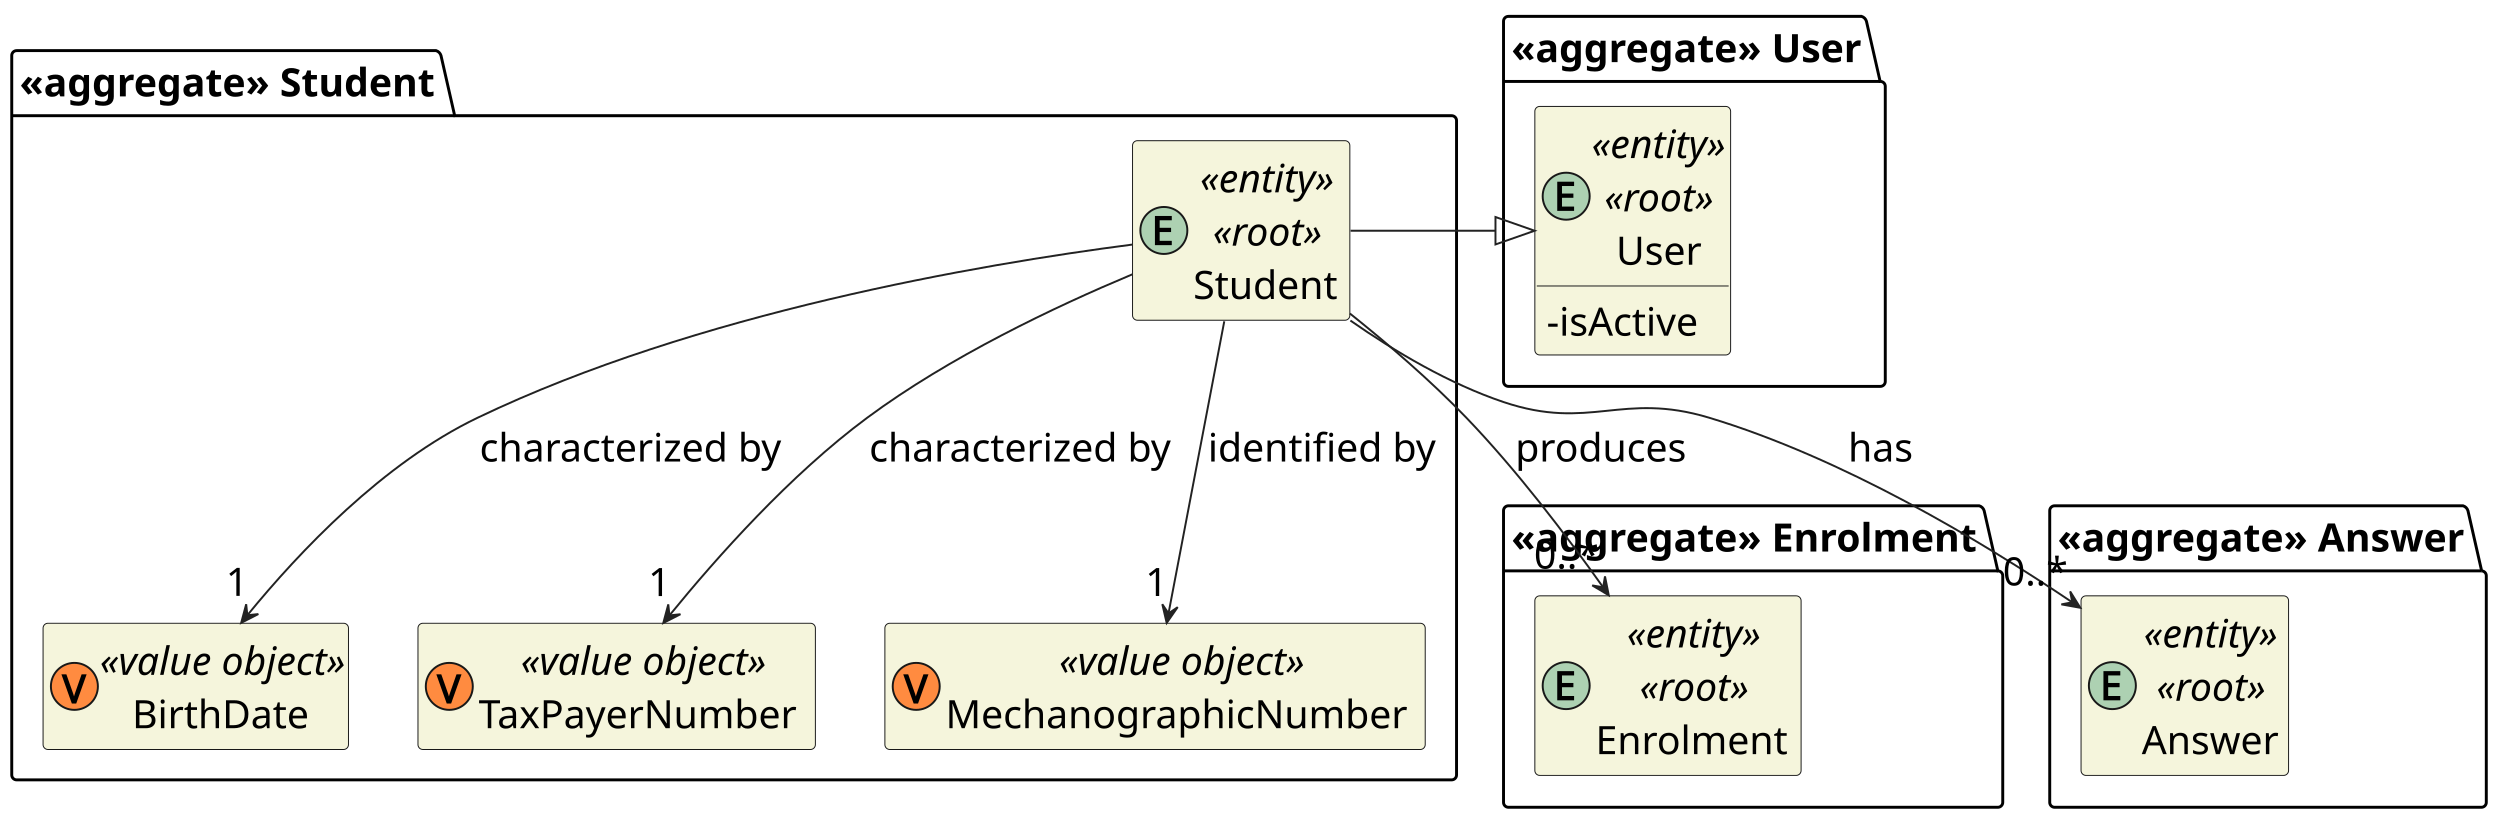
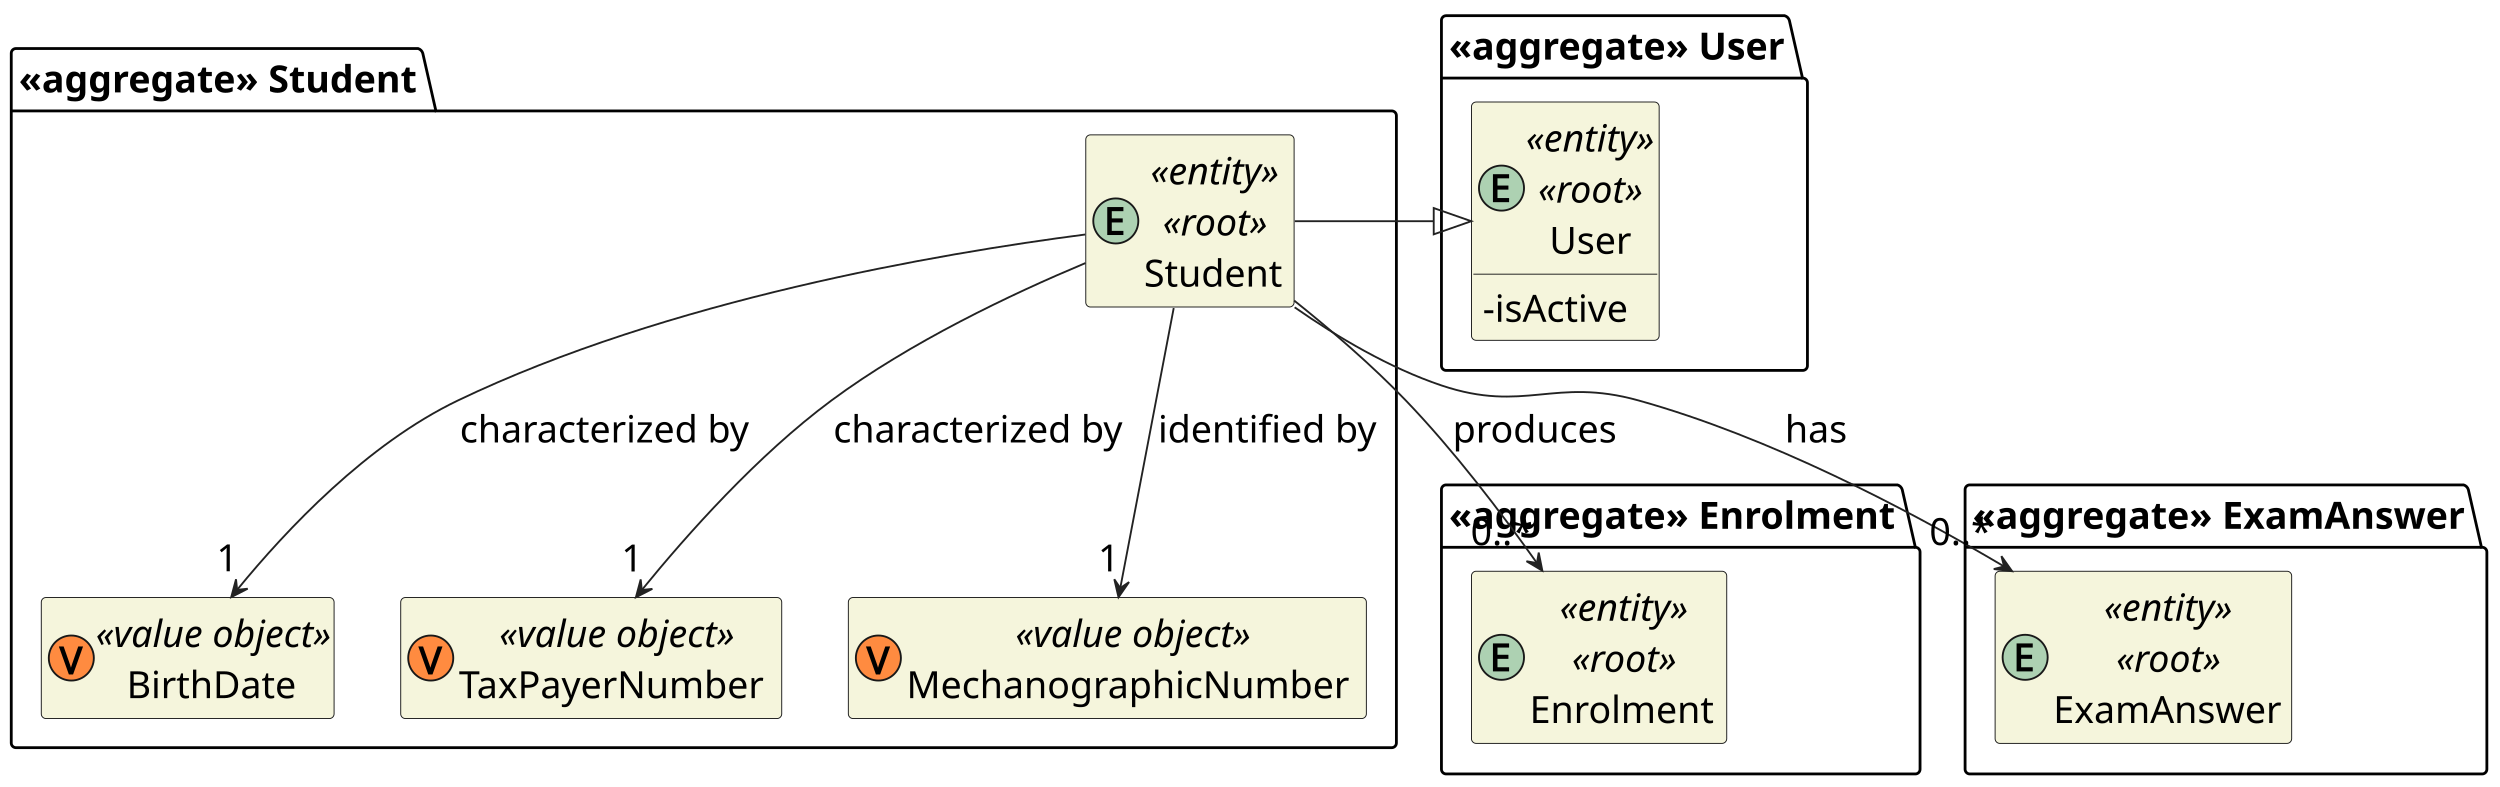
- <svg xmlns="http://www.w3.org/2000/svg" contentStyleType="text/css" height="419px" preserveAspectRatio="none" style="width:1277px;height:419px;background:#FFFFFF;" version="1.1" viewBox="0 0 1277 419" width="1277px" zoomAndPan="magnify">
+ <svg xmlns="http://www.w3.org/2000/svg" contentStyleType="text/css" height="419px" preserveAspectRatio="none" style="width:1332px;height:419px;background:#FFFFFF;" version="1.1" viewBox="0 0 1332 419" width="1332px" zoomAndPan="magnify">
  <defs />
  <g>
    <g id="cluster_&lt;&lt;aggregate&gt;&gt; User">
      <path d="M770.5,8.36 L950.875,8.36 A3.75,3.75 0 0 1 953.375,10.86 L960.375,41.6 L960.5,41.6 A2.5,2.5 0 0 1 963,44.1 L963,194.86 A2.5,2.5 0 0 1 960.5,197.36 L770.5,197.36 A2.5,2.5 0 0 1 768,194.86 L768,10.86 A2.5,2.5 0 0 1 770.5,8.36 " fill="none" style="stroke:#000000;stroke-width:1.5;" />
      <line style="stroke:#000000;stroke-width:1.5;" x1="768" x2="960.375" y1="41.6" y2="41.6" />
      <text fill="#000000" font-family="sans-serif" font-size="20" font-weight="bold" lengthAdjust="spacing" textLength="179.375" x="772" y="31.74">«aggregate» User</text>
    </g>
    <g id="cluster_&lt;&lt;aggregate&gt;&gt; Enrolment">
      <path d="M770.5,258.36 L1011,258.36 A3.75,3.75 0 0 1 1013.5,260.86 L1020.5,291.6 L1020.5,291.6 A2.5,2.5 0 0 1 1023,294.1 L1023,409.86 A2.5,2.5 0 0 1 1020.5,412.36 L770.5,412.36 A2.5,2.5 0 0 1 768,409.86 L768,260.86 A2.5,2.5 0 0 1 770.5,258.36 " fill="none" style="stroke:#000000;stroke-width:1.5;" />
      <line style="stroke:#000000;stroke-width:1.5;" x1="768" x2="1020.5" y1="291.6" y2="291.6" />
      <text fill="#000000" font-family="sans-serif" font-size="20" font-weight="bold" lengthAdjust="spacing" textLength="239.5" x="772" y="281.74">«aggregate» Enrolment</text>
    </g>
-     <g id="cluster_&lt;&lt;aggregate&gt;&gt; Answer">
-       <path d="M1049.5,258.36 L1258.125,258.36 A3.75,3.75 0 0 1 1260.625,260.86 L1267.625,291.6 L1267.5,291.6 A2.5,2.5 0 0 1 1270,294.1 L1270,409.86 A2.5,2.5 0 0 1 1267.5,412.36 L1049.5,412.36 A2.5,2.5 0 0 1 1047,409.86 L1047,260.86 A2.5,2.5 0 0 1 1049.5,258.36 " fill="none" style="stroke:#000000;stroke-width:1.5;" />
-       <line style="stroke:#000000;stroke-width:1.5;" x1="1047" x2="1267.625" y1="291.6" y2="291.6" />
-       <text fill="#000000" font-family="sans-serif" font-size="20" font-weight="bold" lengthAdjust="spacing" textLength="207.625" x="1051" y="281.74">«aggregate» Answer</text>
+     <g id="cluster_&lt;&lt;aggregate&gt;&gt; ExamAnswer">
+       <path d="M1049.5,258.36 L1312.625,258.36 A3.75,3.75 0 0 1 1315.125,260.86 L1322.125,291.6 L1322.5,291.6 A2.5,2.5 0 0 1 1325,294.1 L1325,409.86 A2.5,2.5 0 0 1 1322.5,412.36 L1049.5,412.36 A2.5,2.5 0 0 1 1047,409.86 L1047,260.86 A2.5,2.5 0 0 1 1049.5,258.36 " fill="none" style="stroke:#000000;stroke-width:1.5;" />
+       <line style="stroke:#000000;stroke-width:1.5;" x1="1047" x2="1322.125" y1="291.6" y2="291.6" />
+       <text fill="#000000" font-family="sans-serif" font-size="20" font-weight="bold" lengthAdjust="spacing" textLength="262.125" x="1051" y="281.74">«aggregate» ExamAnswer</text>
    </g>
    <g id="cluster_&lt;&lt;aggregate&gt;&gt; Student">
      <path d="M8.5,25.86 L222.75,25.86 A3.75,3.75 0 0 1 225.25,28.36 L232.25,59.1 L741.5,59.1 A2.5,2.5 0 0 1 744,61.6 L744,395.86 A2.5,2.5 0 0 1 741.5,398.36 L8.5,398.36 A2.5,2.5 0 0 1 6,395.86 L6,28.36 A2.5,2.5 0 0 1 8.5,25.86 " fill="none" style="stroke:#000000;stroke-width:1.5;" />
      <line style="stroke:#000000;stroke-width:1.5;" x1="6" x2="232.25" y1="59.1" y2="59.1" />
      <text fill="#000000" font-family="sans-serif" font-size="20" font-weight="bold" lengthAdjust="spacing" textLength="213.25" x="10" y="49.24">«aggregate» Student</text>
    </g>
    <g id="elem_User">
      <rect codeLine="13" fill="#F5F5DC" height="126.96" id="User" rx="2.5" ry="2.5" style="stroke:#181818;stroke-width:0.5;" width="100" x="784" y="54.36" />
      <ellipse cx="800" cy="100.22" fill="#ADD1B2" rx="12" ry="12" style="stroke:#181818;stroke-width:1.0;" />
      <path d="M804.047,107.72 L795.438,107.72 L795.438,92.814 L804.047,92.814 L804.047,95.017 L797.859,95.017 L797.859,98.861 L803.688,98.861 L803.688,101.032 L797.859,101.032 L797.859,105.517 L804.047,105.517 L804.047,107.72 Z " fill="#000000" />
      <text fill="#000000" font-family="sans-serif" font-size="20" font-style="italic" lengthAdjust="spacing" textLength="70" x="813" y="80.74">«entity»</text>
      <text fill="#000000" font-family="sans-serif" font-size="20" font-style="italic" lengthAdjust="spacing" textLength="57" x="819.5" y="107.98">«root»</text>
      <text fill="#000000" font-family="sans-serif" font-size="20" lengthAdjust="spacing" textLength="45" x="825.5" y="135.22">User</text>
      <line style="stroke:#181818;stroke-width:0.5;" x1="785" x2="883" y1="146.08" y2="146.08" />
      <text fill="#000000" font-family="sans-serif" font-size="20" lengthAdjust="spacing" textLength="80" x="790" y="171.46">-isActive</text>
    </g>
    <g id="elem_Enrolment">
      <rect codeLine="21" fill="#F5F5DC" height="91.72" id="Enrolment" rx="2.5" ry="2.5" style="stroke:#181818;stroke-width:0.5;" width="136" x="784" y="304.36" />
      <ellipse cx="800" cy="350.22" fill="#ADD1B2" rx="12" ry="12" style="stroke:#181818;stroke-width:1.0;" />
      <path d="M804.047,357.72 L795.438,357.72 L795.438,342.814 L804.047,342.814 L804.047,345.017 L797.859,345.017 L797.859,348.861 L803.688,348.861 L803.688,351.033 L797.859,351.033 L797.859,355.517 L804.047,355.517 L804.047,357.72 Z " fill="#000000" />
      <text fill="#000000" font-family="sans-serif" font-size="20" font-style="italic" lengthAdjust="spacing" textLength="70" x="831" y="330.74">«entity»</text>
      <text fill="#000000" font-family="sans-serif" font-size="20" font-style="italic" lengthAdjust="spacing" textLength="57" x="837.5" y="357.98">«root»</text>
      <text fill="#000000" font-family="sans-serif" font-size="20" lengthAdjust="spacing" textLength="102" x="815" y="385.22">Enrolment</text>
    </g>
-     <g id="elem_Answer">
-       <rect codeLine="28" fill="#F5F5DC" height="91.72" id="Answer" rx="2.5" ry="2.5" style="stroke:#181818;stroke-width:0.5;" width="106" x="1063" y="304.36" />
+     <g id="elem_ExamAnswer">
+       <rect codeLine="28" fill="#F5F5DC" height="91.72" id="ExamAnswer" rx="2.5" ry="2.5" style="stroke:#181818;stroke-width:0.5;" width="158" x="1063" y="304.36" />
      <ellipse cx="1079" cy="350.22" fill="#ADD1B2" rx="12" ry="12" style="stroke:#181818;stroke-width:1.0;" />
      <path d="M1083.047,357.72 L1074.438,357.72 L1074.438,342.814 L1083.047,342.814 L1083.047,345.017 L1076.859,345.017 L1076.859,348.861 L1082.688,348.861 L1082.688,351.033 L1076.859,351.033 L1076.859,355.517 L1083.047,355.517 L1083.047,357.72 Z " fill="#000000" />
-       <text fill="#000000" font-family="sans-serif" font-size="20" font-style="italic" lengthAdjust="spacing" textLength="70" x="1095" y="330.74">«entity»</text>
-       <text fill="#000000" font-family="sans-serif" font-size="20" font-style="italic" lengthAdjust="spacing" textLength="57" x="1101.5" y="357.98">«root»</text>
-       <text fill="#000000" font-family="sans-serif" font-size="20" lengthAdjust="spacing" textLength="72" x="1094" y="385.22">Answer</text>
+       <text fill="#000000" font-family="sans-serif" font-size="20" font-style="italic" lengthAdjust="spacing" textLength="70" x="1121" y="330.74">«entity»</text>
+       <text fill="#000000" font-family="sans-serif" font-size="20" font-style="italic" lengthAdjust="spacing" textLength="57" x="1127.5" y="357.98">«root»</text>
+       <text fill="#000000" font-family="sans-serif" font-size="20" lengthAdjust="spacing" textLength="124" x="1094" y="385.22">ExamAnswer</text>
    </g>
    <g id="elem_Student">
      <rect codeLine="39" fill="#F5F5DC" height="91.72" id="Student" rx="2.5" ry="2.5" style="stroke:#181818;stroke-width:0.5;" width="111" x="578.5" y="71.86" />
      <ellipse cx="594.5" cy="117.72" fill="#ADD1B2" rx="12" ry="12" style="stroke:#181818;stroke-width:1.0;" />
      <path d="M598.547,125.22 L589.938,125.22 L589.938,110.314 L598.547,110.314 L598.547,112.517 L592.359,112.517 L592.359,116.361 L598.188,116.361 L598.188,118.532 L592.359,118.532 L592.359,123.017 L598.547,123.017 L598.547,125.22 Z " fill="#000000" />
      <text fill="#000000" font-family="sans-serif" font-size="20" font-style="italic" lengthAdjust="spacing" textLength="70" x="613" y="98.24">«entity»</text>
      <text fill="#000000" font-family="sans-serif" font-size="20" font-style="italic" lengthAdjust="spacing" textLength="57" x="619.5" y="125.48">«root»</text>
      <text fill="#000000" font-family="sans-serif" font-size="20" lengthAdjust="spacing" textLength="77" x="609.5" y="152.72">Student</text>
    </g>
    <g id="elem_BirthDate">
      <rect codeLine="42" fill="#F5F5DC" height="64.48" id="BirthDate" rx="2.5" ry="2.5" style="stroke:#181818;stroke-width:0.5;" width="156" x="22" y="318.36" />
      <ellipse cx="38" cy="350.6" fill="#FF8B40" rx="12" ry="12" style="stroke:#181818;stroke-width:1.0;" />
      <path d="M44.25,344.444 L38.938,359.35 L36.688,359.35 L31.375,344.444 L33.906,344.444 L37.203,353.803 Q37.422,354.397 37.578,354.944 Q37.75,355.491 37.875,355.991 Q38.016,356.475 37.812,356.522 Q37.594,356.491 37.734,355.975 Q37.875,355.459 38.047,354.928 Q38.219,354.381 38.422,353.772 L41.688,344.444 L44.25,344.444 Z " fill="#000000" />
      <text fill="#000000" font-family="sans-serif" font-size="20" font-style="italic" lengthAdjust="spacing" textLength="126" x="51" y="344.74">«value object»</text>
      <text fill="#000000" font-family="sans-serif" font-size="20" lengthAdjust="spacing" textLength="93" x="67.5" y="371.98">BirthDate</text>
    </g>
    <g id="elem_TaxPayerNumber">
      <rect codeLine="43" fill="#F5F5DC" height="64.48" id="TaxPayerNumber" rx="2.5" ry="2.5" style="stroke:#181818;stroke-width:0.5;" width="203" x="213.5" y="318.36" />
      <ellipse cx="229.5" cy="350.6" fill="#FF8B40" rx="12" ry="12" style="stroke:#181818;stroke-width:1.0;" />
      <path d="M235.75,344.444 L230.438,359.35 L228.188,359.35 L222.875,344.444 L225.406,344.444 L228.703,353.803 Q228.922,354.397 229.078,354.944 Q229.25,355.491 229.375,355.991 Q229.516,356.475 229.312,356.522 Q229.094,356.491 229.234,355.975 Q229.375,355.459 229.547,354.928 Q229.719,354.381 229.922,353.772 L233.188,344.444 L235.75,344.444 Z " fill="#000000" />
      <text fill="#000000" font-family="sans-serif" font-size="20" font-style="italic" lengthAdjust="spacing" textLength="126" x="266" y="344.74">«value object»</text>
      <text fill="#000000" font-family="sans-serif" font-size="20" lengthAdjust="spacing" textLength="169" x="244.5" y="371.98">TaxPayerNumber</text>
    </g>
    <g id="elem_MechanographicNumber">
      <rect codeLine="44" fill="#F5F5DC" height="64.48" id="MechanographicNumber" rx="2.5" ry="2.5" style="stroke:#181818;stroke-width:0.5;" width="276" x="452" y="318.36" />
      <ellipse cx="468" cy="350.6" fill="#FF8B40" rx="12" ry="12" style="stroke:#181818;stroke-width:1.0;" />
      <path d="M474.25,344.444 L468.938,359.35 L466.688,359.35 L461.375,344.444 L463.906,344.444 L467.203,353.803 Q467.422,354.397 467.578,354.944 Q467.75,355.491 467.875,355.991 Q468.016,356.475 467.812,356.522 Q467.594,356.491 467.734,355.975 Q467.875,355.459 468.047,354.928 Q468.219,354.381 468.422,353.772 L471.688,344.444 L474.25,344.444 Z " fill="#000000" />
      <text fill="#000000" font-family="sans-serif" font-size="20" font-style="italic" lengthAdjust="spacing" textLength="126" x="541" y="344.74">«value object»</text>
      <text fill="#000000" font-family="sans-serif" font-size="20" lengthAdjust="spacing" textLength="242" x="483" y="371.98">MechanographicNumber</text>
    </g>
    <g id="link_Student_BirthDate">
      <path codeLine="46" d="M578.26,124.94 C500.28,135.06 355.66,159.81 244,213.36 C195.63,236.56 152.74,281.98 126.61,313.93 " fill="none" id="Student-to-BirthDate" style="stroke:#222222;stroke-width:1.0;" />
      <polygon fill="#222222" points="123.2,318.15,131.97,313.668,126.344,314.262,125.75,308.637,123.2,318.15" style="stroke:#222222;stroke-width:1.0;" />
      <text fill="#000000" font-family="sans-serif" font-size="20" lengthAdjust="spacing" textLength="158" x="245" y="235.74">characterized by</text>
      <text fill="#000000" font-family="sans-serif" font-size="20" lengthAdjust="spacing" textLength="11" x="115.353" y="304.366">1</text>
    </g>
    <g id="link_Student_TaxPayerNumber">
      <path codeLine="47" d="M578.37,140.14 C538.6,156.8 484.92,182.31 443,213.36 C403.6,242.54 366.09,284.7 341.98,314.32 " fill="none" id="Student-to-TaxPayerNumber" style="stroke:#222222;stroke-width:1.0;" />
      <polygon fill="#222222" points="338.81,318.23,347.58,313.748,341.954,314.342,341.36,308.717,338.81,318.23" style="stroke:#222222;stroke-width:1.0;" />
      <text fill="#000000" font-family="sans-serif" font-size="20" lengthAdjust="spacing" textLength="158" x="444" y="235.74">characterized by</text>
      <text fill="#000000" font-family="sans-serif" font-size="20" lengthAdjust="spacing" textLength="11" x="331.072" y="304.461">1</text>
    </g>
    <g id="link_Student_MechanographicNumber">
      <path codeLine="48" d="M625.36,164.12 C617.05,207.66 604.64,272.65 596.95,312.95 " fill="none" id="Student-to-MechanographicNumber" style="stroke:#222222;stroke-width:1.0;" />
      <polygon fill="#222222" points="595.94,318.22,601.564,310.135,596.882,313.31,593.707,308.627,595.94,318.22" style="stroke:#222222;stroke-width:1.0;" />
      <text fill="#000000" font-family="sans-serif" font-size="20" lengthAdjust="spacing" textLength="123" x="617" y="235.74">identified by</text>
      <text fill="#000000" font-family="sans-serif" font-size="20" lengthAdjust="spacing" textLength="11" x="585.018" y="304.449">1</text>
    </g>
    <g id="link_Student_User">
      <path codeLine="50" d="M689.86,117.86 C714.47,117.86 739.08,117.86 763.69,117.86 " fill="none" id="Student-to-User" style="stroke:#222222;stroke-width:1.0;" />
      <polygon fill="none" points="763.89,110.86,783.89,117.86,763.89,124.86,763.89,110.86" style="stroke:#222222;stroke-width:1.0;" />
    </g>
    <g id="link_Student_Enrolment">
      <path codeLine="52" d="M689.53,160.14 C709.2,175.86 730.91,194.54 749,213.36 C774.62,240.02 799.74,273.01 818.76,299.82 " fill="none" id="Student-to-Enrolment" style="stroke:#222222;stroke-width:1.0;" />
      <polygon fill="#222222" points="821.76,304.07,819.835,294.411,818.875,299.986,813.301,299.026,821.76,304.07" style="stroke:#222222;stroke-width:1.0;" />
      <text fill="#000000" font-family="sans-serif" font-size="20" lengthAdjust="spacing" textLength="90" x="774" y="235.74">produces</text>
      <text fill="#000000" font-family="sans-serif" font-size="20" lengthAdjust="spacing" textLength="32" x="783.547" y="290.451">0..*</text>
    </g>
-     <g id="link_Student_Answer">
-       <path codeLine="54" d="M689.78,163.74 C712.69,179.71 740.31,196.04 768,205.36 C812.36,220.29 828.19,199.84 873,213.36 C941.06,233.9 1011.12,275.73 1058.42,307.6 " fill="none" id="Student-to-Answer" style="stroke:#222222;stroke-width:1.0;" />
-       <polygon fill="#222222" points="1062.64,310.46,1057.443,302.094,1058.504,307.65,1052.948,308.712,1062.64,310.46" style="stroke:#222222;stroke-width:1.0;" />
-       <text fill="#000000" font-family="sans-serif" font-size="20" lengthAdjust="spacing" textLength="34" x="944" y="235.74">has</text>
-       <text fill="#000000" font-family="sans-serif" font-size="20" lengthAdjust="spacing" textLength="32" x="1023.054" y="299.028">0..*</text>
+     <g id="link_Student_ExamAnswer">
+       <path codeLine="54" d="M689.78,163.74 C712.69,179.71 740.31,196.04 768,205.36 C812.36,220.29 827.92,200.78 873,213.36 C942.62,232.78 1015.42,270.83 1067.7,301.76 " fill="none" id="Student-to-ExamAnswer" style="stroke:#222222;stroke-width:1.0;" />
+       <polygon fill="#222222" points="1072.06,304.35,1066.369,296.312,1067.763,301.794,1062.28,303.188,1072.06,304.35" style="stroke:#222222;stroke-width:1.0;" />
+       <text fill="#000000" font-family="sans-serif" font-size="20" lengthAdjust="spacing" textLength="34" x="951" y="235.74">has</text>
+       <text fill="#000000" font-family="sans-serif" font-size="20" lengthAdjust="spacing" textLength="32" x="1027.975" y="290.398">0..*</text>
    </g>
  </g>
</svg>
